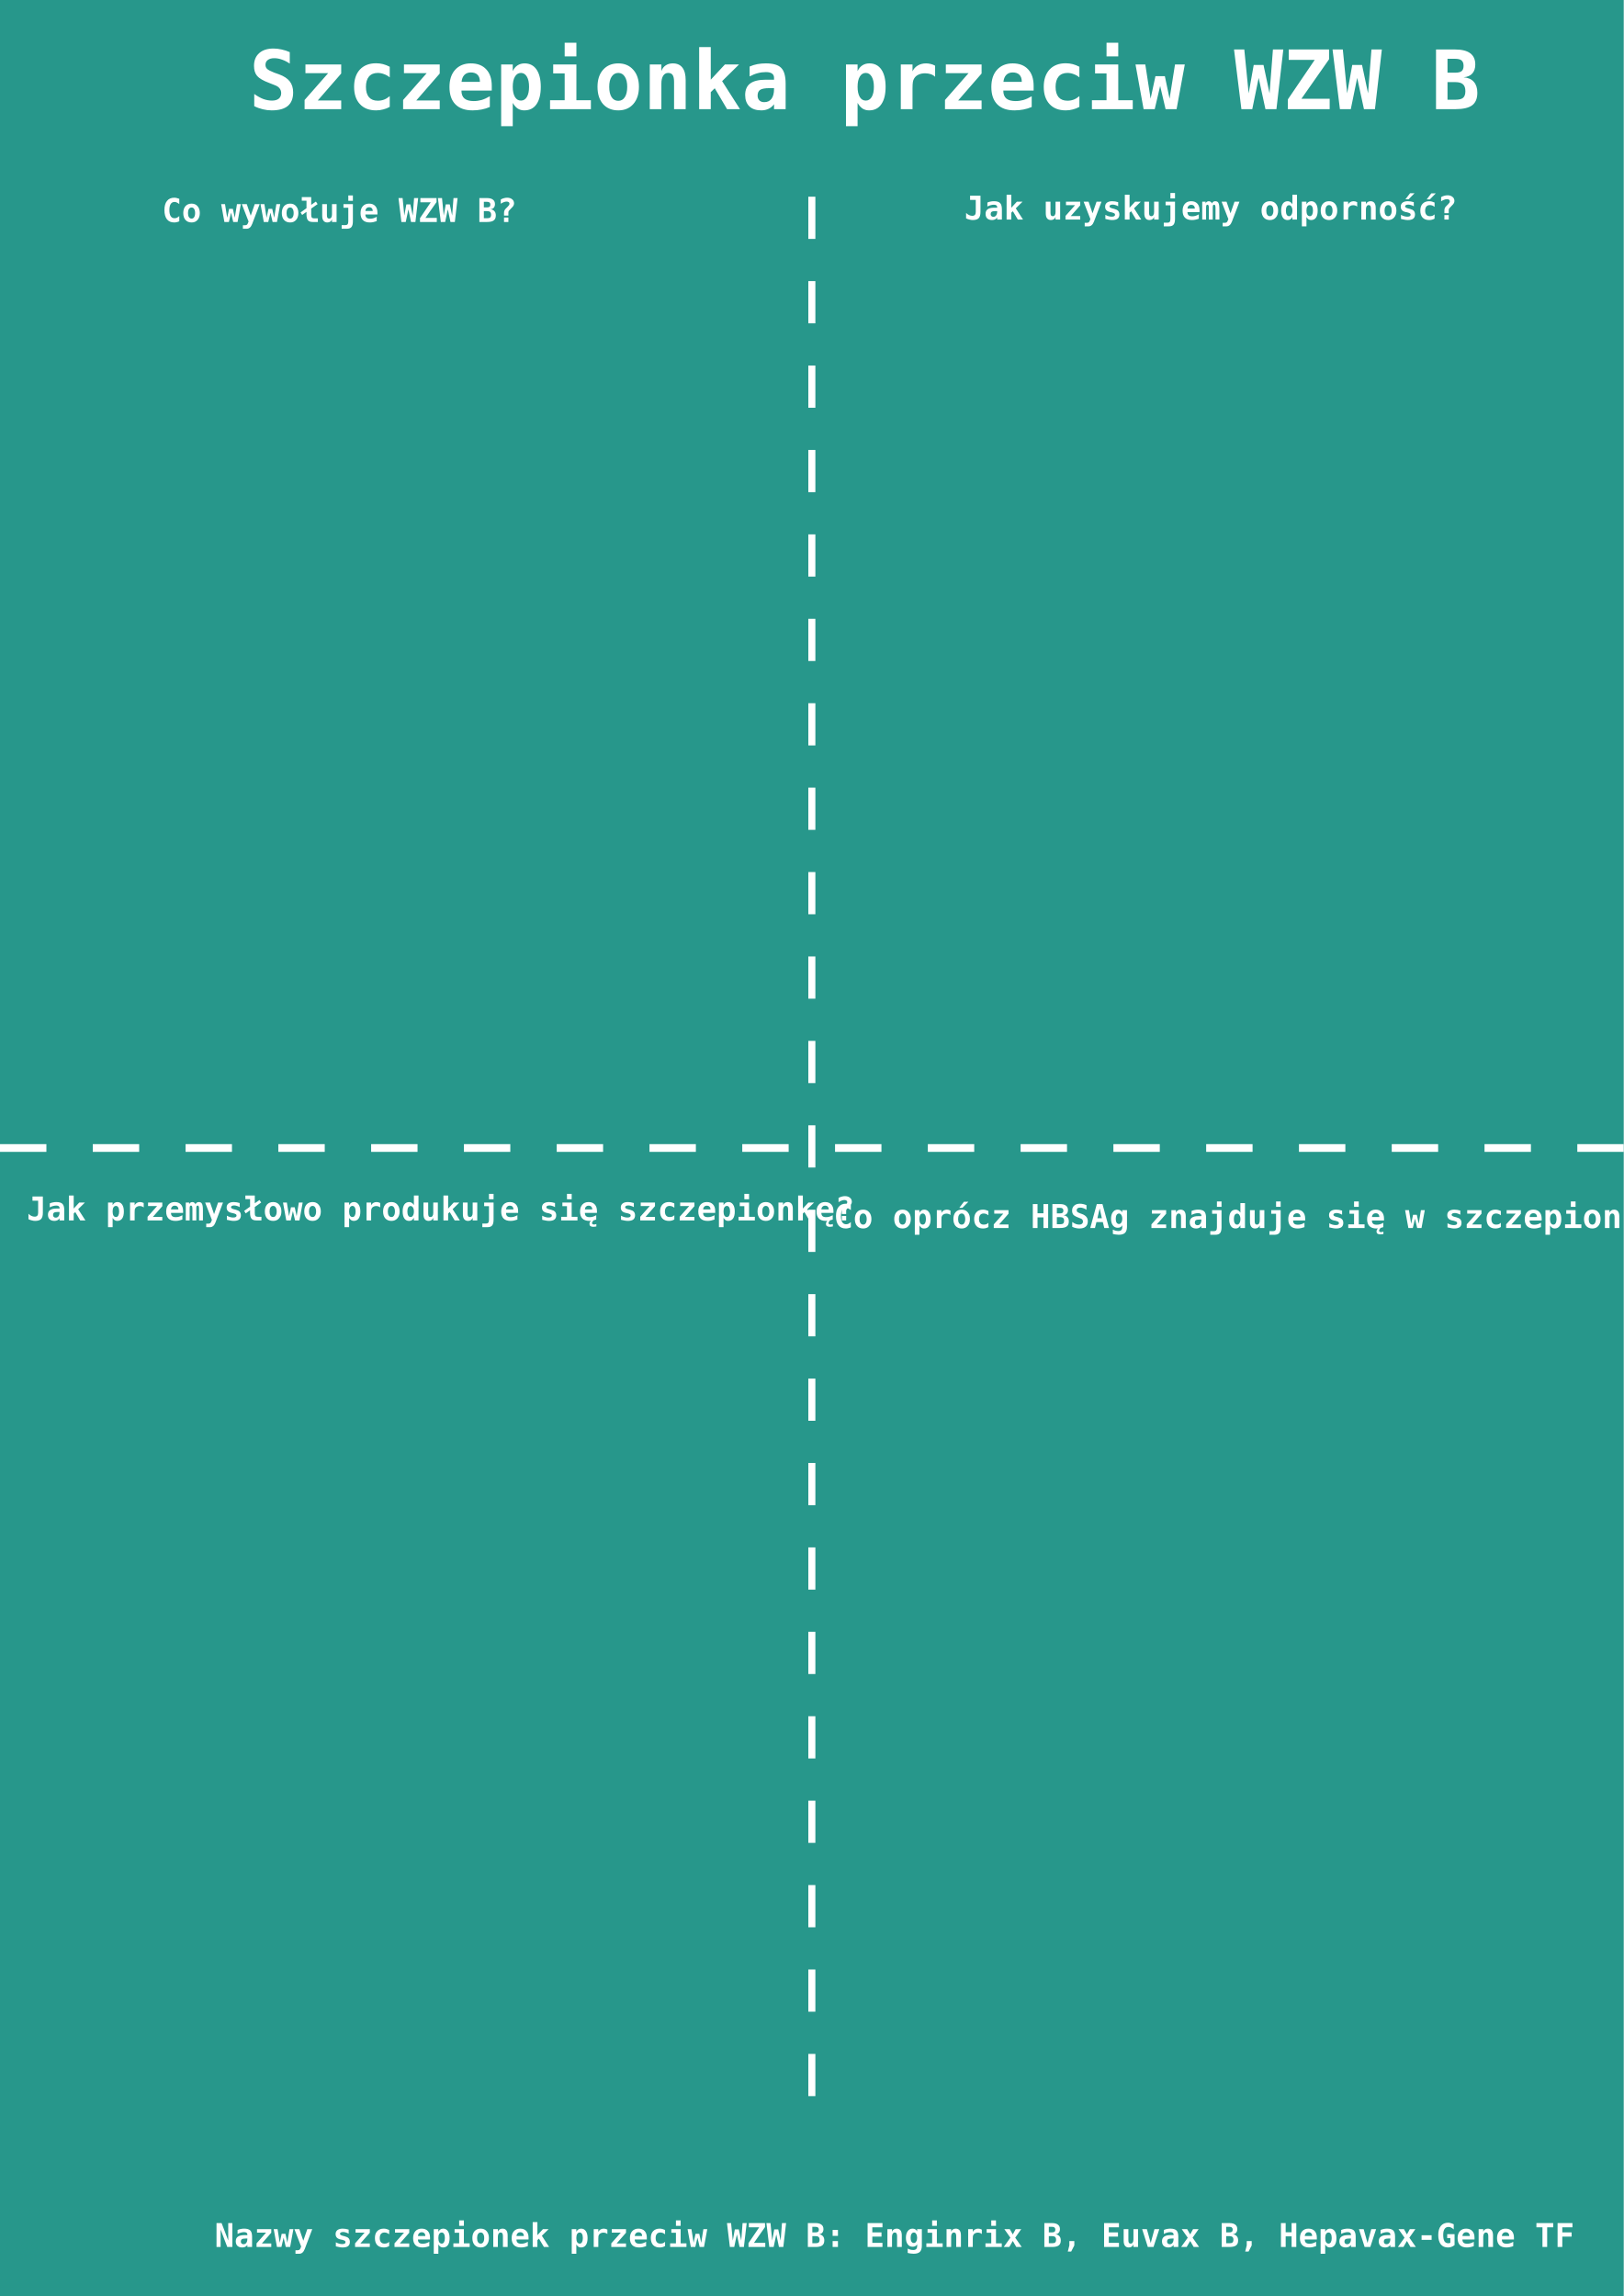
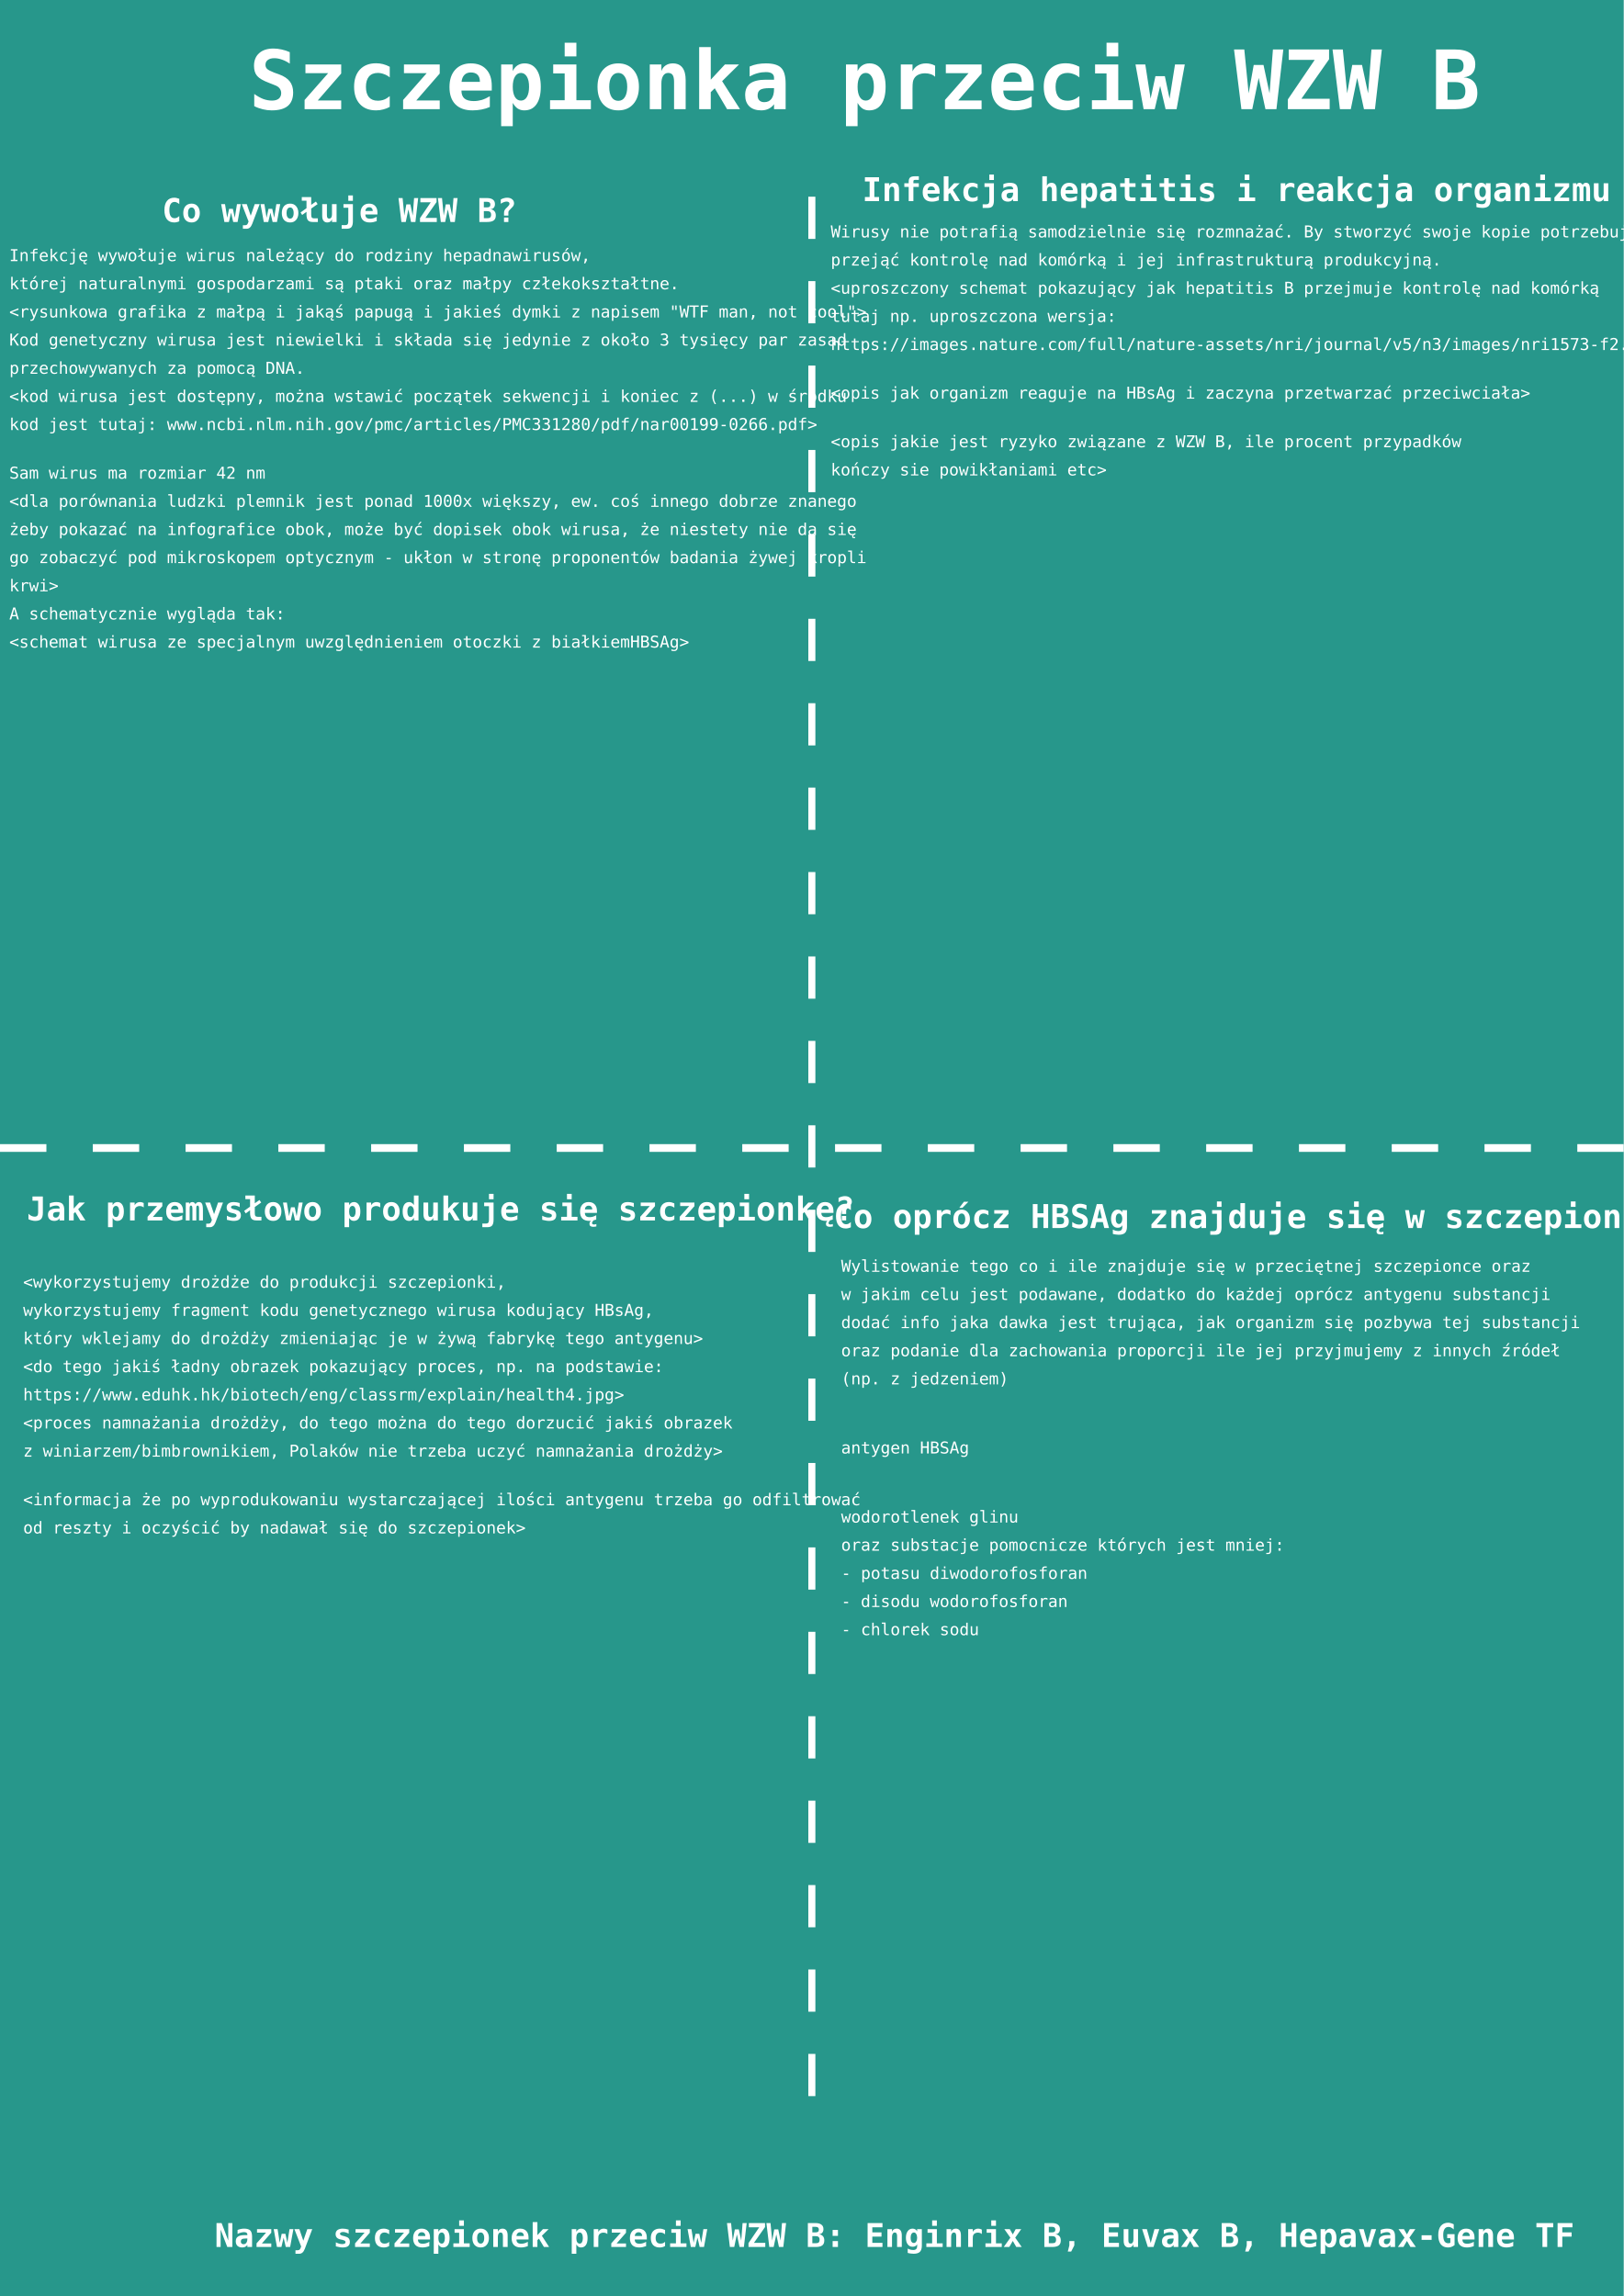
<svg xmlns="http://www.w3.org/2000/svg" width="210mm" height="297mm" viewBox="0 0 210 297" version="1.1" id="svg8">
  <defs id="defs2" />
  <g id="layer1">
    <rect id="rect3709" width="210" height="297" x="0" y="7.792882e-007" style="stroke-width:0.265;fill:#27978b;fill-opacity:1" />
    <text xml:space="preserve" style="font-style:normal;font-weight:normal;font-size:10.583px;line-height:1.25;font-family:sans-serif;letter-spacing:0px;word-spacing:0px;fill:#ffffff;fill-opacity:1;stroke:none;stroke-width:0.265;" x="32.179" y="14.122" id="text4520">
      <tspan id="tspan4518" x="32.179" y="14.122" style="stroke-width:0.265;fill:#ffffff;fill-opacity:1;-inkscape-font-specification:'Consolas Bold';font-family:Consolas;font-weight:bold;font-style:normal;font-stretch:normal;font-variant:normal">Szczepionka przeciw WZW B </tspan>
    </text>
    <path style="fill:none;stroke:#ffffff;stroke-width:0.91;stroke-linecap:butt;stroke-linejoin:miter;stroke-miterlimit:4;stroke-dasharray:5.46, 5.46;stroke-opacity:1;stroke-dashoffset:0" d="M 105,25.444 V 271.556" id="path4528" />
    <path style="fill:none;stroke:#ffffff;stroke-width:1;stroke-linecap:butt;stroke-linejoin:miter;stroke-opacity:1;stroke-miterlimit:4;stroke-dasharray:6, 6;stroke-dashoffset:0" d="M 0,148.5 H 210" id="path4530" />
    <text xml:space="preserve" style="font-style:normal;font-variant:normal;font-weight:normal;font-stretch:normal;font-size:10.583px;line-height:1.25;font-family:Consolas;-inkscape-font-specification:Consolas;letter-spacing:0px;word-spacing:0px;fill:#000000;fill-opacity:1;stroke:none;stroke-width:0.265" x="20.954" y="28.715" id="text4534">
      <tspan id="tspan4532" x="20.954" y="28.715" style="font-size:4.233px;fill:#ffffff;fill-opacity:1;stroke-width:0.265;-inkscape-font-specification:'Consolas Bold';font-family:Consolas;font-weight:bold;font-style:normal;font-stretch:normal;font-variant:normal">Co wywołuje WZW B?</tspan>
    </text>
-     <text xml:space="preserve" style="font-style:normal;font-variant:normal;font-weight:normal;font-stretch:normal;font-size:10.583px;line-height:1.25;font-family:Consolas;-inkscape-font-specification:Consolas;letter-spacing:0px;word-spacing:0px;fill:#000000;fill-opacity:1;stroke:none;stroke-width:0.265" x="124.732" y="28.402" id="text4534-9">
-       <tspan id="tspan4532-8" x="124.732" y="28.402" style="font-style:normal;font-variant:normal;font-weight:bold;font-stretch:normal;font-size:4.233px;font-family:Consolas;-inkscape-font-specification:'Consolas Bold';fill:#ffffff;fill-opacity:1;stroke-width:0.265">Jak uzyskujemy odporność?</tspan>
+     <text xml:space="preserve" style="font-style:normal;font-variant:normal;font-weight:normal;font-stretch:normal;font-size:10.583px;line-height:1.25;font-family:Consolas;-inkscape-font-specification:Consolas;letter-spacing:0px;word-spacing:0px;fill:#000000;fill-opacity:1;stroke:none;stroke-width:0.265" x="111.502" y="26.021" id="text4534-9">
+       <tspan id="tspan4532-8" x="111.502" y="26.021" style="font-style:normal;font-variant:normal;font-weight:bold;font-stretch:normal;font-size:4.233px;font-family:Consolas;-inkscape-font-specification:'Consolas Bold';fill:#ffffff;fill-opacity:1;stroke-width:0.265">Infekcja hepatitis i reakcja organizmu</tspan>
    </text>
    <text xml:space="preserve" style="font-style:normal;font-variant:normal;font-weight:normal;font-stretch:normal;font-size:10.583px;line-height:1.25;font-family:Consolas;-inkscape-font-specification:Consolas;letter-spacing:0px;word-spacing:0px;fill:#000000;fill-opacity:1;stroke:none;stroke-width:0.265" x="3.465" y="157.867" id="text4534-9-7">
      <tspan id="tspan4532-8-4" x="3.465" y="157.867" style="font-size:4.233px;fill:#ffffff;fill-opacity:1;stroke-width:0.265;-inkscape-font-specification:'Consolas Bold';font-family:Consolas;font-weight:bold;font-style:normal;font-stretch:normal;font-variant:normal">Jak przemysłowo produkuje się szczepionkę?</tspan>
    </text>
    <text xml:space="preserve" style="font-style:normal;font-variant:normal;font-weight:normal;font-stretch:normal;font-size:10.583px;line-height:1.25;font-family:Consolas;-inkscape-font-specification:Consolas;letter-spacing:0px;word-spacing:0px;fill:#000000;fill-opacity:1;stroke:none;stroke-width:0.265" x="107.81" y="158.849" id="text4534-9-7-8">
      <tspan id="tspan4532-8-4-3" x="107.81" y="158.849" style="font-style:normal;font-variant:normal;font-weight:bold;font-stretch:normal;font-size:4.233px;font-family:Consolas;-inkscape-font-specification:'Consolas Bold';fill:#ffffff;fill-opacity:1;stroke-width:0.265">Co oprócz HBSAg znajduje się w szczepionce?</tspan>
    </text>
    <text xml:space="preserve" style="font-style:normal;font-variant:normal;font-weight:normal;font-stretch:normal;font-size:10.583px;line-height:1.25;font-family:Consolas;-inkscape-font-specification:Consolas;letter-spacing:0px;word-spacing:0px;fill:#000000;fill-opacity:1;stroke:none;stroke-width:0.265" x="27.755" y="290.66" id="text4534-9-7-88">
      <tspan id="tspan4532-8-4-6" x="27.755" y="290.66" style="font-style:normal;font-variant:normal;font-weight:bold;font-stretch:normal;font-size:4.233px;font-family:Consolas;-inkscape-font-specification:'Consolas Bold';fill:#ffffff;fill-opacity:1;stroke-width:0.265">Nazwy szczepionek przeciw WZW B: Enginrix B, Euvax B, Hepavax-Gene TF </tspan>
    </text>
+     <text xml:space="preserve" style="font-style:normal;font-variant:normal;font-weight:normal;font-stretch:normal;font-size:3.528px;line-height:1.25;font-family:Consolas;-inkscape-font-specification:Consolas;letter-spacing:0px;word-spacing:0px;fill:#ffffff;fill-opacity:1;stroke:none;stroke-width:0.265;" x="8.731" y="42.471" id="text4614">
+       <tspan id="tspan4612" x="8.731" y="51.654" style="stroke-width:0.265;font-size:3.528px;fill:#ffffff;fill-opacity:1;" />
+     </text>
+     <text xml:space="preserve" style="font-style:normal;font-variant:normal;font-weight:normal;font-stretch:normal;font-size:10.583px;line-height:0.25;font-family:Consolas;-inkscape-font-specification:Consolas;letter-spacing:0px;word-spacing:0px;fill:#000000;fill-opacity:1;stroke:none;stroke-width:0.265" x="1.2" y="33.777" id="text4618">
+       <tspan id="tspan4616" x="1.2" y="33.777" style="font-size:2.117px;line-height:0.25;fill:#ffffff;fill-opacity:1;stroke-width:0.265">Infekcję wywołuje wirus należący do rodziny hepadnawirusów,</tspan>
+       <tspan x="1.2" y="37.419" style="font-size:2.117px;line-height:0.25;fill:#ffffff;fill-opacity:1;stroke-width:0.265" id="tspan4620">której naturalnymi gospodarzami są ptaki oraz małpy człekokształtne.</tspan>
+       <tspan x="1.2" y="41.062" style="font-size:2.117px;line-height:0.25;fill:#ffffff;fill-opacity:1;stroke-width:0.265" id="tspan4640">&lt;rysunkowa grafika z małpą i jakąś papugą i jakieś dymki z napisem "WTF man, not cool"&gt;</tspan>
+       <tspan x="1.2" y="44.704" style="font-size:2.117px;line-height:0.25;fill:#ffffff;fill-opacity:1;stroke-width:0.265" id="tspan4638">Kod genetyczny wirusa jest niewielki i składa się jedynie z około 3 tysięcy par zasad</tspan>
+       <tspan x="1.2" y="48.346" style="font-size:2.117px;line-height:0.25;fill:#ffffff;fill-opacity:1;stroke-width:0.265" id="tspan4652">przechowywanych za pomocą DNA.</tspan>
+       <tspan x="1.2" y="51.988" style="font-size:2.117px;line-height:0.25;fill:#ffffff;fill-opacity:1;stroke-width:0.265" id="tspan4658">&lt;kod wirusa jest dostępny, można wstawić początek sekwencji i koniec z (...) w środku </tspan>
+       <tspan x="1.2" y="55.63" style="font-size:2.117px;line-height:0.25;fill:#ffffff;fill-opacity:1;stroke-width:0.265" id="tspan4666">kod jest tutaj: www.ncbi.nlm.nih.gov/pmc/articles/PMC331280/pdf/nar00199-0266.pdf&gt;</tspan>
+       <tspan x="1.2" y="59.272" style="font-size:2.117px;line-height:0.25;fill:#ffffff;fill-opacity:1;stroke-width:0.265" id="tspan4644" />
+       <tspan x="1.2" y="61.918" style="font-size:2.117px;line-height:0.25;fill:#ffffff;fill-opacity:1;stroke-width:0.265" id="tspan4628">Sam wirus ma rozmiar 42 nm </tspan>
+       <tspan x="1.2" y="65.56" style="font-size:2.117px;line-height:0.25;fill:#ffffff;fill-opacity:1;stroke-width:0.265" id="tspan4668">&lt;dla porównania ludzki plemnik jest ponad 1000x większy, ew. coś innego dobrze znanego</tspan>
+       <tspan x="1.2" y="69.203" style="font-size:2.117px;line-height:0.25;fill:#ffffff;fill-opacity:1;stroke-width:0.265" id="tspan4670">żeby pokazać na infografice obok, może być dopisek obok wirusa, że niestety nie da się</tspan>
+       <tspan x="1.2" y="72.845" style="font-size:2.117px;line-height:0.25;fill:#ffffff;fill-opacity:1;stroke-width:0.265" id="tspan4672">go zobaczyć pod mikroskopem optycznym - ukłon w stronę proponentów badania żywej kropli</tspan>
+       <tspan x="1.2" y="76.487" style="font-size:2.117px;line-height:0.25;fill:#ffffff;fill-opacity:1;stroke-width:0.265" id="tspan4674">krwi&gt;</tspan>
+       <tspan x="1.2" y="80.129" style="font-size:2.117px;line-height:0.25;fill:#ffffff;fill-opacity:1;stroke-width:0.265" id="tspan4630">A schematycznie wygląda tak:</tspan>
+       <tspan x="1.2" y="83.771" style="font-size:2.117px;line-height:0.25;fill:#ffffff;fill-opacity:1;stroke-width:0.265" id="tspan4632">&lt;schemat wirusa ze specjalnym uwzględnieniem otoczki z białkiemHBSAg&gt;</tspan>
+     </text>
+     <text xml:space="preserve" style="font-style:normal;font-variant:normal;font-weight:normal;font-stretch:normal;font-size:10.583px;line-height:1.25;font-family:Consolas;-inkscape-font-specification:Consolas;letter-spacing:0px;word-spacing:0px;fill:#000000;fill-opacity:1;stroke:none;stroke-width:0.265" x="119.195" y="50.408" id="text4664">
+       <tspan id="tspan4662" x="119.195" y="59.591" style="stroke-width:0.265" />
+     </text>
+     <text xml:space="preserve" style="font-style:normal;font-variant:normal;font-weight:normal;font-stretch:normal;font-size:10.583px;line-height:0.25;font-family:Consolas;-inkscape-font-specification:Consolas;letter-spacing:0px;word-spacing:0px;fill:#000000;fill-opacity:1;stroke:none;stroke-width:0.265" x="107.443" y="30.71" id="text4618-2">
+       <tspan x="107.443" y="30.71" style="font-size:2.117px;line-height:0.25;fill:#ffffff;fill-opacity:1;stroke-width:0.265" id="tspan4632-2">Wirusy nie potrafią samodzielnie się rozmnażać. By stworzyć swoje kopie potrzebują</tspan>
+       <tspan x="107.443" y="34.352" style="font-size:2.117px;line-height:0.25;fill:#ffffff;fill-opacity:1;stroke-width:0.265" id="tspan4893">przejąć kontrolę nad komórką i jej infrastrukturą produkcyjną.</tspan>
+       <tspan x="107.443" y="37.995" style="font-size:2.117px;line-height:0.25;fill:#ffffff;fill-opacity:1;stroke-width:0.265" id="tspan4897">&lt;uproszczony schemat pokazujący jak hepatitis B przejmuje kontrolę nad komórką</tspan>
+       <tspan x="107.443" y="41.637" style="font-size:2.117px;line-height:0.25;fill:#ffffff;fill-opacity:1;stroke-width:0.265" id="tspan4899">tutaj np. uproszczona wersja: </tspan>
+       <tspan x="107.443" y="45.279" style="font-size:2.117px;line-height:0.25;fill:#ffffff;fill-opacity:1;stroke-width:0.265" id="tspan4905">https://images.nature.com/full/nature-assets/nri/journal/v5/n3/images/nri1573-f2.jpg&gt;</tspan>
+       <tspan x="107.443" y="48.921" style="font-size:2.117px;line-height:0.25;fill:#ffffff;fill-opacity:1;stroke-width:0.265" id="tspan4907" />
+       <tspan x="107.443" y="51.567" style="font-size:2.117px;line-height:0.25;fill:#ffffff;fill-opacity:1;stroke-width:0.265" id="tspan4909">&lt;opis jak organizm reaguje na HBsAg i zaczyna przetwarzać przeciwciała&gt;</tspan>
+       <tspan x="107.443" y="55.209" style="font-size:2.117px;line-height:0.25;fill:#ffffff;fill-opacity:1;stroke-width:0.265" id="tspan4911" />
+       <tspan x="107.443" y="57.855" style="font-size:2.117px;line-height:0.25;fill:#ffffff;fill-opacity:1;stroke-width:0.265" id="tspan4913">&lt;opis jakie jest ryzyko związane z WZW B, ile procent przypadków </tspan>
+       <tspan x="107.443" y="61.497" style="font-size:2.117px;line-height:0.25;fill:#ffffff;fill-opacity:1;stroke-width:0.265" id="tspan4917">kończy sie powikłaniami etc&gt;</tspan>
+       <tspan x="107.443" y="65.139" style="font-size:2.117px;line-height:0.25;fill:#ffffff;fill-opacity:1;stroke-width:0.265" id="tspan4915" />
+     </text>
+     <text xml:space="preserve" style="font-style:normal;font-variant:normal;font-weight:normal;font-stretch:normal;font-size:10.583px;line-height:1.25;font-family:Consolas;-inkscape-font-specification:Consolas;letter-spacing:0px;word-spacing:0px;fill:#000000;fill-opacity:1;stroke:none;stroke-width:0.265" x="125.28" y="55.965" id="text4903">
+       <tspan id="tspan4901" x="125.28" y="65.147" style="stroke-width:0.265" />
+     </text>
+     <text xml:space="preserve" style="font-style:normal;font-variant:normal;font-weight:normal;font-stretch:normal;font-size:10.583px;line-height:0.25;font-family:Consolas;-inkscape-font-specification:Consolas;letter-spacing:0px;word-spacing:0px;fill:#000000;fill-opacity:1;stroke:none;stroke-width:0.265" x="2.988" y="166.571" id="text4618-2-6">
+       <tspan x="2.988" y="166.571" style="font-size:2.117px;line-height:0.25;fill:#ffffff;fill-opacity:1;stroke-width:0.265" id="tspan4915-5">&lt;wykorzystujemy drożdże do produkcji szczepionki, </tspan>
+       <tspan x="2.988" y="170.213" style="font-size:2.117px;line-height:0.25;fill:#ffffff;fill-opacity:1;stroke-width:0.265" id="tspan5116">wykorzystujemy fragment kodu genetycznego wirusa kodujący HBsAg, </tspan>
+       <tspan x="2.988" y="173.856" style="font-size:2.117px;line-height:0.25;fill:#ffffff;fill-opacity:1;stroke-width:0.265" id="tspan5118">który wklejamy do drożdży zmieniając je w żywą fabrykę tego antygenu&gt;</tspan>
+       <tspan x="2.988" y="177.498" style="font-size:2.117px;line-height:0.25;fill:#ffffff;fill-opacity:1;stroke-width:0.265" id="tspan5126">&lt;do tego jakiś ładny obrazek pokazujący proces, np. na podstawie:</tspan>
+       <tspan x="2.988" y="181.14" style="font-size:2.117px;line-height:0.25;fill:#ffffff;fill-opacity:1;stroke-width:0.265" id="tspan5148">https://www.eduhk.hk/biotech/eng/classrm/explain/health4.jpg&gt;</tspan>
+       <tspan x="2.988" y="184.782" style="font-size:2.117px;line-height:0.25;fill:#ffffff;fill-opacity:1;stroke-width:0.265" id="tspan5163">&lt;proces namnażania drożdży, do tego można do tego dorzucić jakiś obrazek</tspan>
+       <tspan x="2.988" y="188.424" style="font-size:2.117px;line-height:0.25;fill:#ffffff;fill-opacity:1;stroke-width:0.265" id="tspan5165">z winiarzem/bimbrownikiem, Polaków nie trzeba uczyć namnażania drożdży&gt;</tspan>
+       <tspan x="2.988" y="192.066" style="font-size:2.117px;line-height:0.25;fill:#ffffff;fill-opacity:1;stroke-width:0.265" id="tspan5167" />
+       <tspan x="2.988" y="194.712" style="font-size:2.117px;line-height:0.25;fill:#ffffff;fill-opacity:1;stroke-width:0.265" id="tspan5169">&lt;informacja że po wyprodukowaniu wystarczającej ilości antygenu trzeba go odfiltrować</tspan>
+       <tspan x="2.988" y="198.354" style="font-size:2.117px;line-height:0.25;fill:#ffffff;fill-opacity:1;stroke-width:0.265" id="tspan5171">od reszty i oczyścić by nadawał się do szczepionek&gt;</tspan>
+     </text>
+     <text xml:space="preserve" style="font-style:normal;font-variant:normal;font-weight:normal;font-stretch:normal;font-size:10.583px;line-height:0.25;font-family:Consolas;-inkscape-font-specification:Consolas;letter-spacing:0px;word-spacing:0px;fill:#000000;fill-opacity:1;stroke:none;stroke-width:0.265" x="108.78" y="164.512" id="text4618-2-6-7">
+       <tspan x="108.78" y="164.512" style="font-size:2.117px;line-height:0.25;fill:#ffffff;fill-opacity:1;stroke-width:0.265" id="tspan5171-2">Wylistowanie tego co i ile znajduje się w przeciętnej szczepionce oraz</tspan>
+       <tspan x="108.78" y="168.155" style="font-size:2.117px;line-height:0.25;fill:#ffffff;fill-opacity:1;stroke-width:0.265" id="tspan5302">w jakim celu jest podawane, dodatko do każdej oprócz antygenu substancji</tspan>
+       <tspan x="108.78" y="171.797" style="font-size:2.117px;line-height:0.25;fill:#ffffff;fill-opacity:1;stroke-width:0.265" id="tspan5304">dodać info jaka dawka jest trująca, jak organizm się pozbywa tej substancji</tspan>
+       <tspan x="108.78" y="175.439" style="font-size:2.117px;line-height:0.25;fill:#ffffff;fill-opacity:1;stroke-width:0.265" id="tspan5306">oraz podanie dla zachowania proporcji ile jej przyjmujemy z innych źródeł</tspan>
+       <tspan x="108.78" y="179.081" style="font-size:2.117px;line-height:0.25;fill:#ffffff;fill-opacity:1;stroke-width:0.265" id="tspan5308">(np. z jedzeniem)</tspan>
+       <tspan x="108.78" y="182.723" style="font-size:2.117px;line-height:0.25;fill:#ffffff;fill-opacity:1;stroke-width:0.265" id="tspan5272" />
+       <tspan x="108.78" y="185.369" style="font-size:2.117px;line-height:0.25;fill:#ffffff;fill-opacity:1;stroke-width:0.265" id="tspan5274" />
+       <tspan x="108.78" y="188.015" style="font-size:2.117px;line-height:0.25;fill:#ffffff;fill-opacity:1;stroke-width:0.265" id="tspan5276">antygen HBSAg</tspan>
+       <tspan x="108.78" y="191.657" style="font-size:2.117px;line-height:0.25;fill:#ffffff;fill-opacity:1;stroke-width:0.265" id="tspan5278" />
+       <tspan x="108.78" y="194.303" style="font-size:2.117px;line-height:0.25;fill:#ffffff;fill-opacity:1;stroke-width:0.265" id="tspan5280" />
+       <tspan x="108.78" y="196.949" style="font-size:2.117px;line-height:0.25;fill:#ffffff;fill-opacity:1;stroke-width:0.265" id="tspan5284">wodorotlenek glinu</tspan>
+       <tspan x="108.78" y="200.591" style="font-size:2.117px;line-height:0.25;fill:#ffffff;fill-opacity:1;stroke-width:0.265" id="tspan5286">oraz substacje pomocnicze których jest mniej:</tspan>
+       <tspan x="108.78" y="204.233" style="font-size:2.117px;line-height:0.25;fill:#ffffff;fill-opacity:1;stroke-width:0.265" id="tspan5288">- potasu diwodorofosforan</tspan>
+       <tspan x="108.78" y="207.875" style="font-size:2.117px;line-height:0.25;fill:#ffffff;fill-opacity:1;stroke-width:0.265" id="tspan5290">- disodu wodorofosforan</tspan>
+       <tspan x="108.78" y="211.517" style="font-size:2.117px;line-height:0.25;fill:#ffffff;fill-opacity:1;stroke-width:0.265" id="tspan5298">- chlorek sodu </tspan>
+     </text>
  </g>
</svg>
